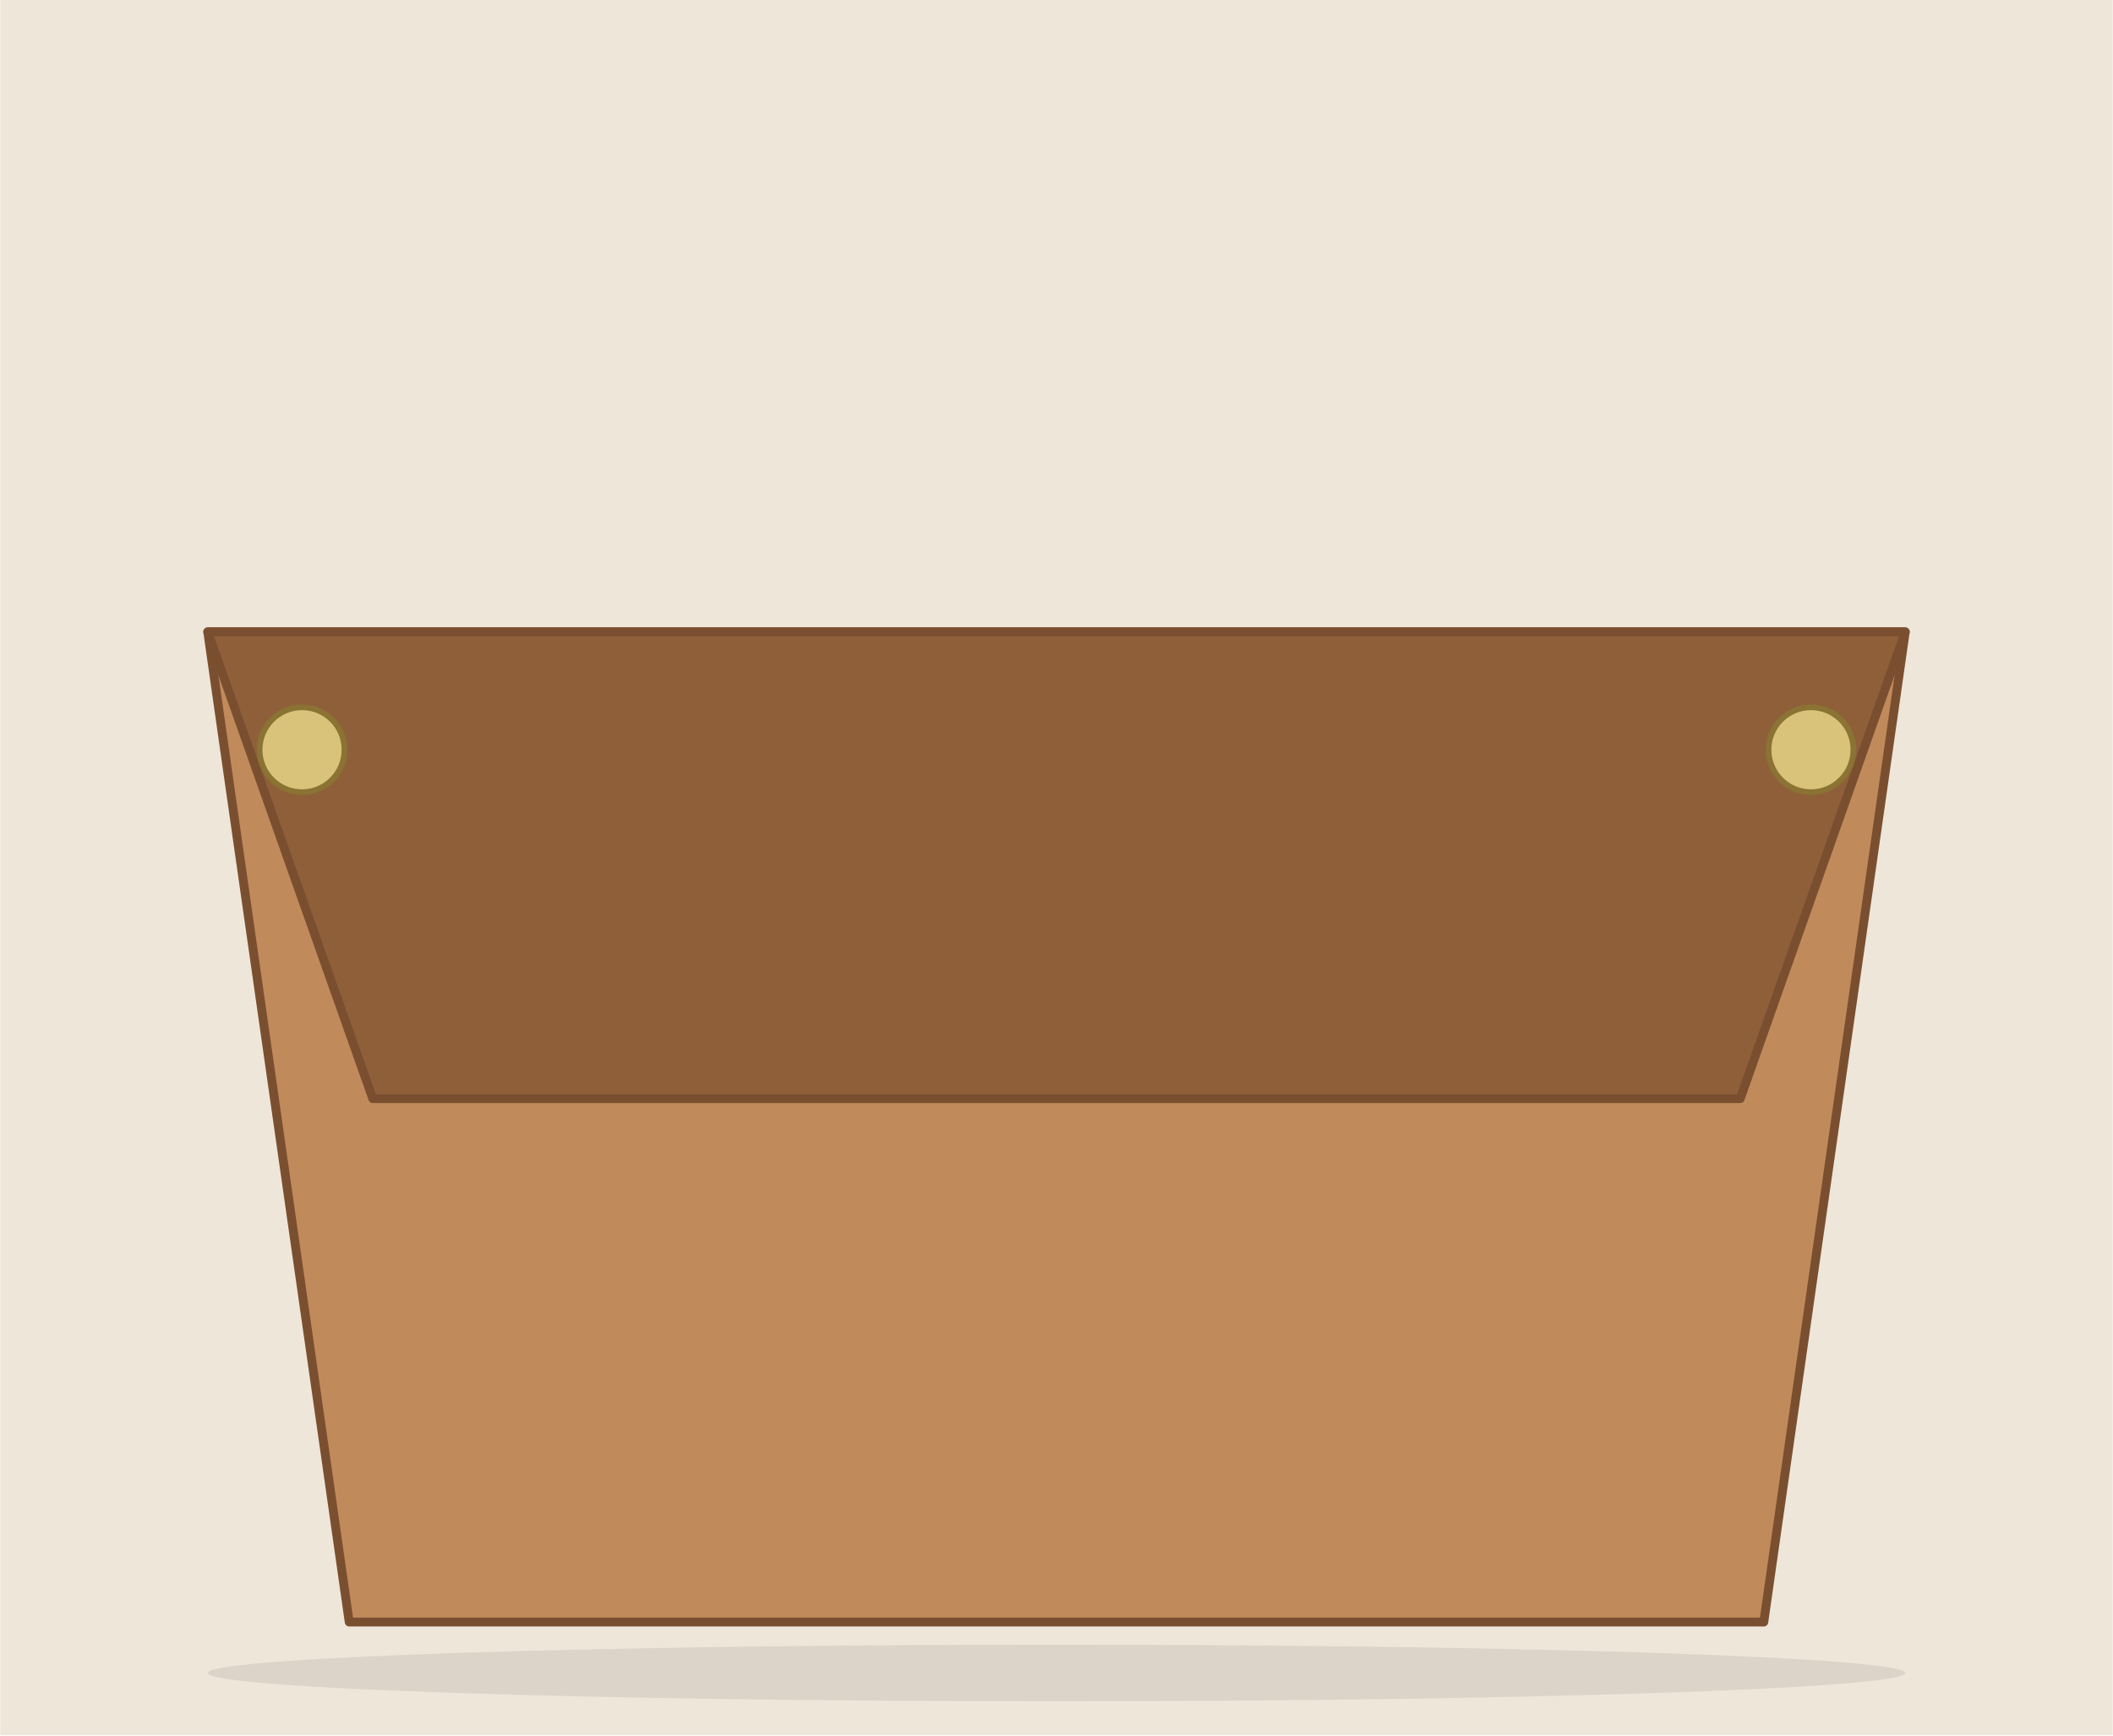
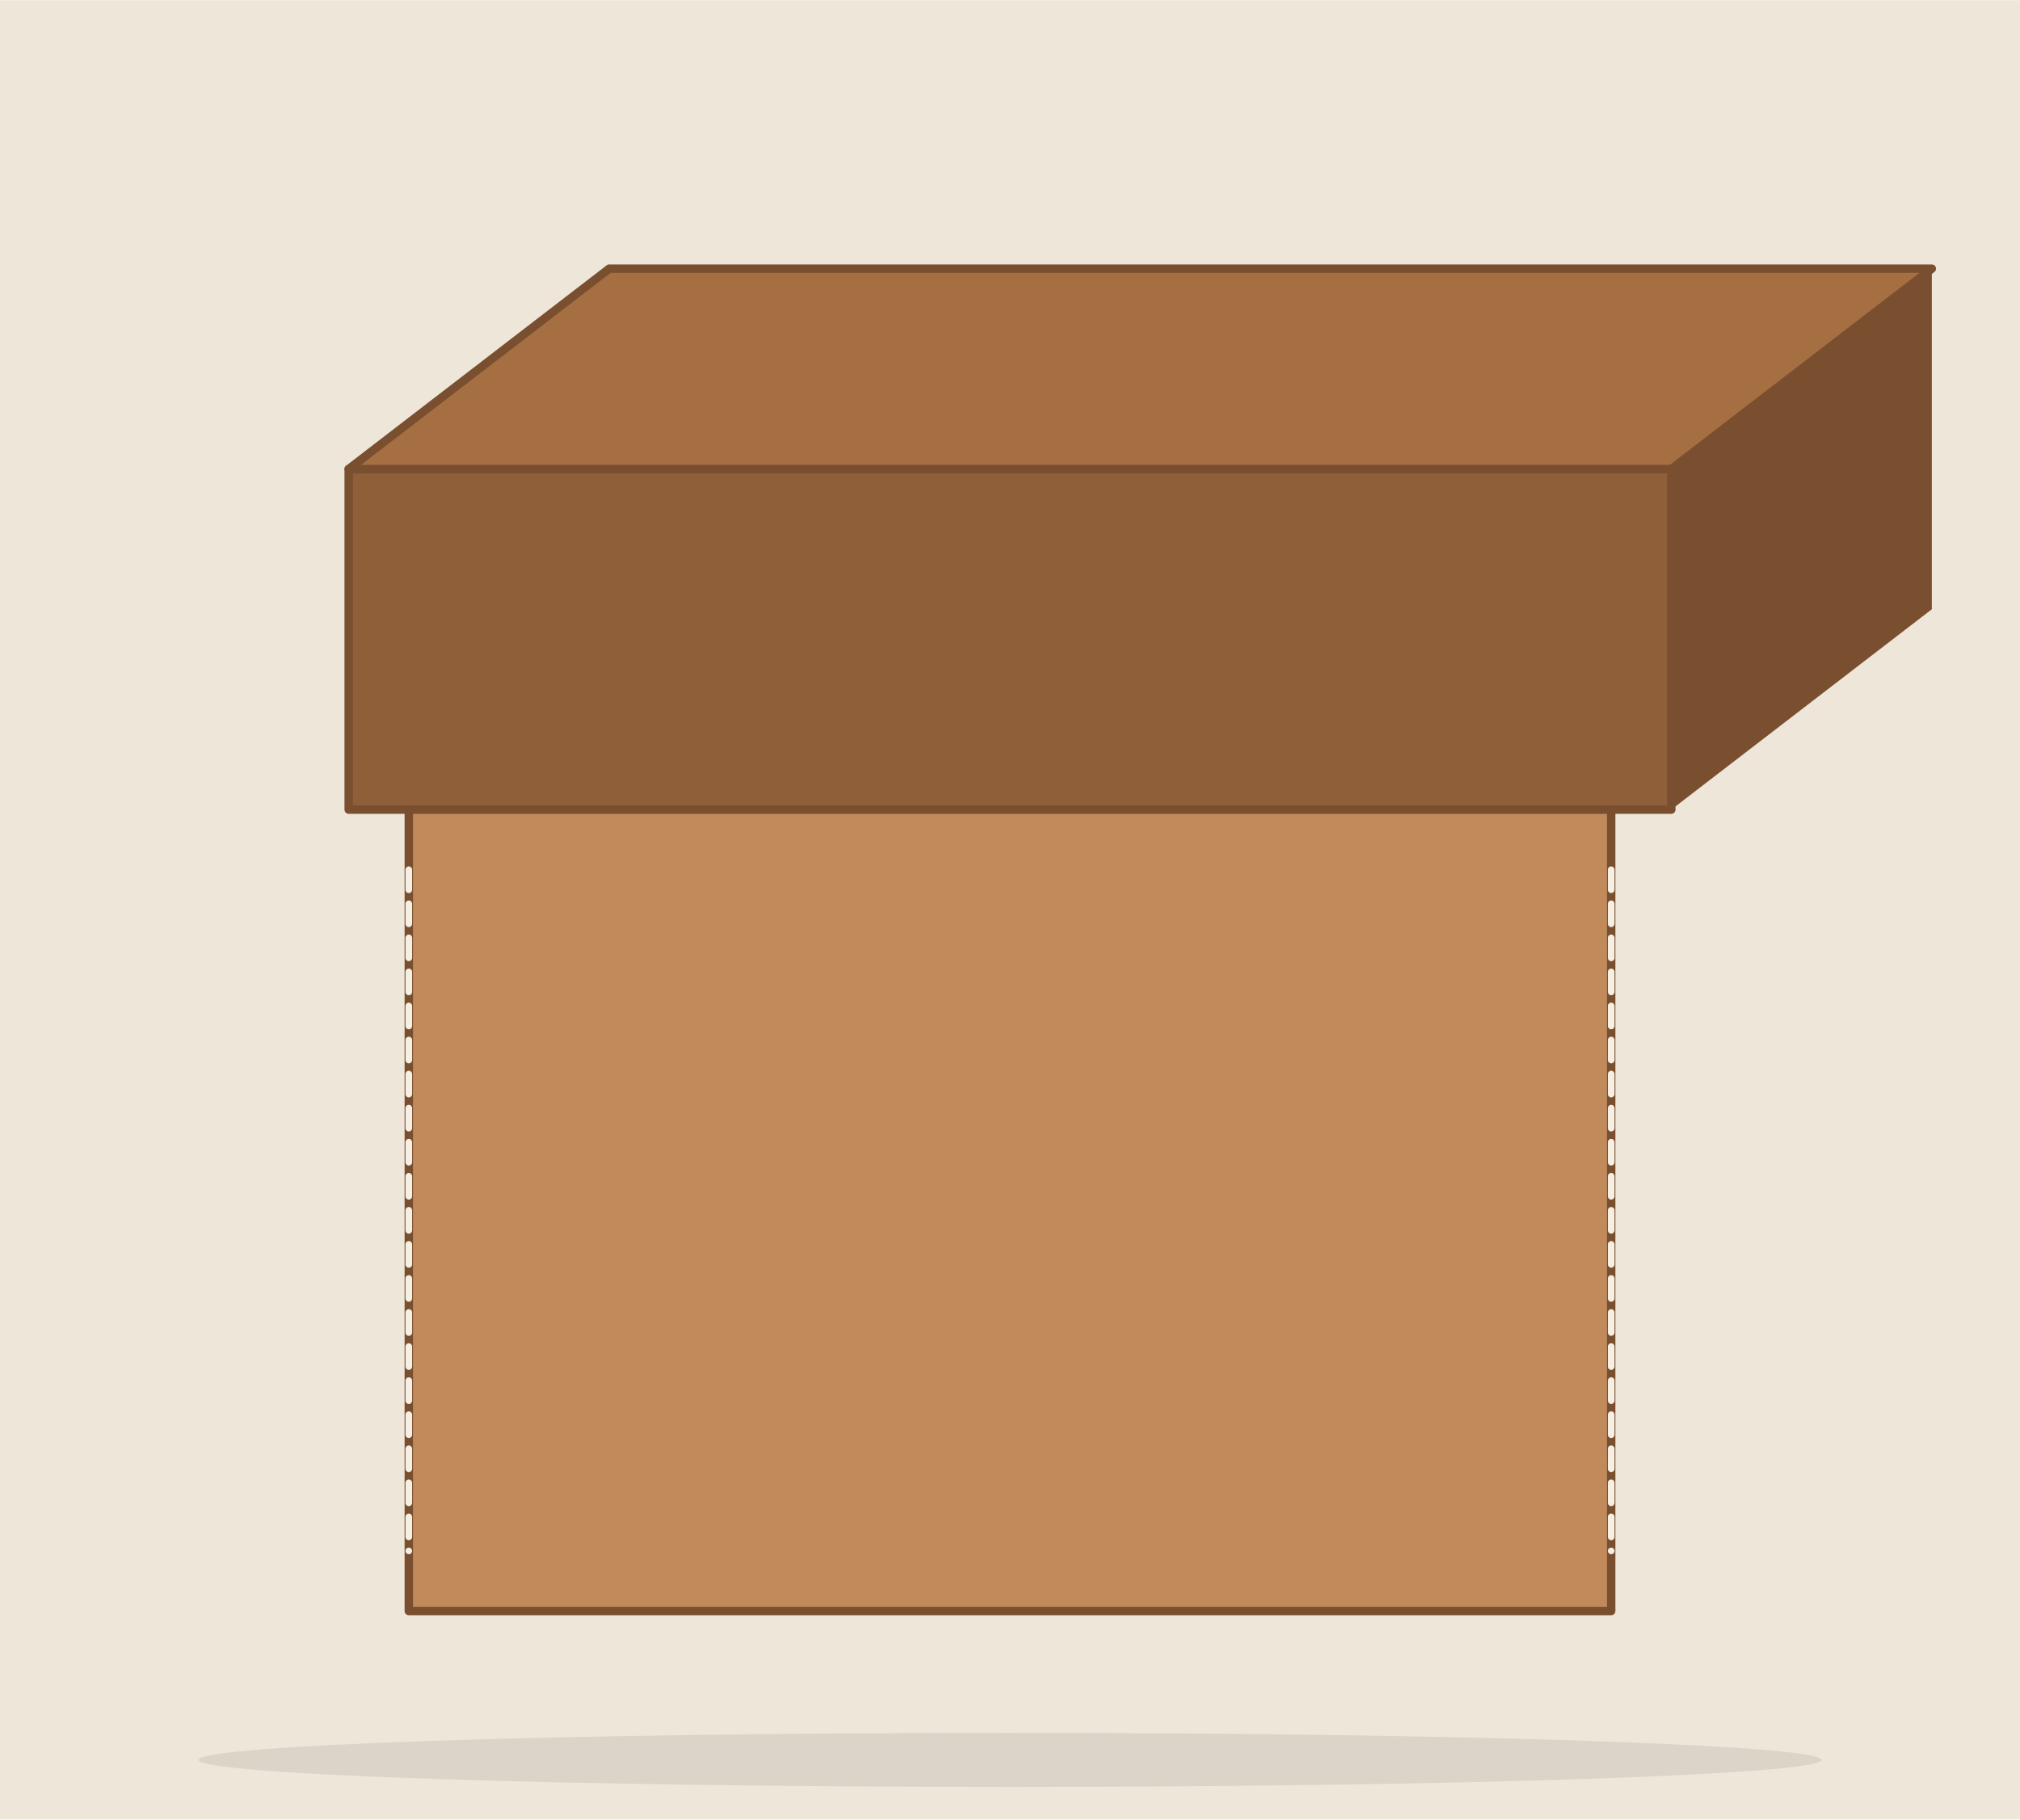
- <svg xmlns="http://www.w3.org/2000/svg" viewBox="-9.6 -9.6 179.2 147.2" width="358" height="294">
-   <rect x="-9.6" y="-9.6" width="179.2" height="147.2" fill="#efe6da" />
-   <ellipse cx="80.0" cy="132.32" rx="72.0" ry="2.4" fill="#00000014" />
-   <path d="M8.0,44.0 L152.0,44.0 L140,128.0 L20,128.0 Z" fill="#c08a5b" stroke="#7a4f30" stroke-width="0.75" stroke-linejoin="round" />
-   <path d="M8.0,44.0 L152.0,44.0 L138,83.6 L22,83.6 Z" fill="#8f5f3a" stroke="#7a4f30" stroke-width="0.75" stroke-linejoin="round" />
-   <circle cx="16.0" cy="54.0" r="3.6" fill="#d9c27a" stroke="#8a7333" stroke-width="0.48" />
-   <circle cx="144.0" cy="54.0" r="3.6" fill="#d9c27a" stroke="#8a7333" stroke-width="0.48" />
+ <svg xmlns="http://www.w3.org/2000/svg" viewBox="-5.4 -5.4 100.8 90.8" width="202" height="182">
+   <rect x="-5.4" y="-5.4" width="100.8" height="90.8" fill="#efe6da" />
+   <ellipse cx="45.0" cy="82.43" rx="40.5" ry="1.35" fill="#00000014" />
+   <path d="M15,30 L75,30 L75,75 L15,75 Z" fill="#c08a5b" stroke="#7a4f30" stroke-width="0.42" stroke-linejoin="round" />
+   <path d="M12,18 L78,18 L78,35 L12,35 Z" fill="#8f5f3a" stroke="#7a4f30" stroke-width="0.42" stroke-linejoin="round" />
+   <path d="M12,18 L25,8 L91,8 L78,18 Z" fill="#a66f42" stroke="#7a4f30" stroke-width="0.42" stroke-linejoin="round" />
+   <path d="M78,18 L91,8 L91,25 L78,35 Z" fill="#7a4f30" />
+   <path d="M15,38 L15,72 M75,38 L75,72" fill="none" stroke="#f6efe4" stroke-width="0.33" stroke-dasharray="1.0 0.7" stroke-linecap="round" />
</svg>
